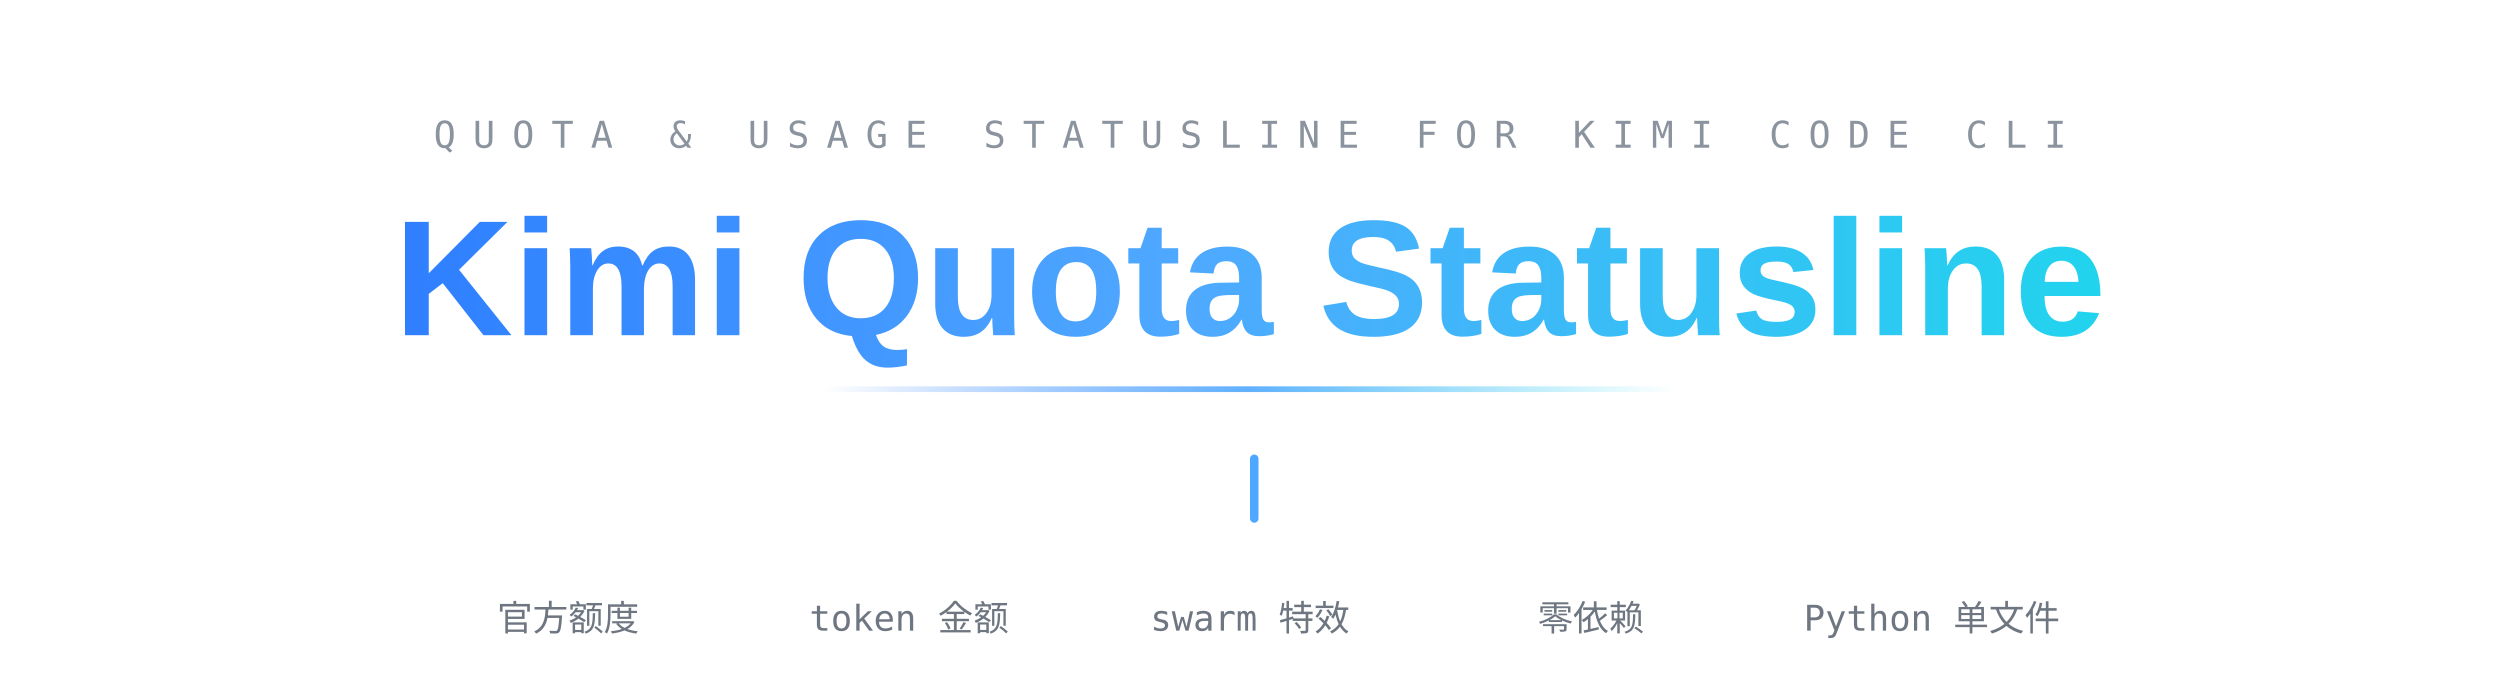
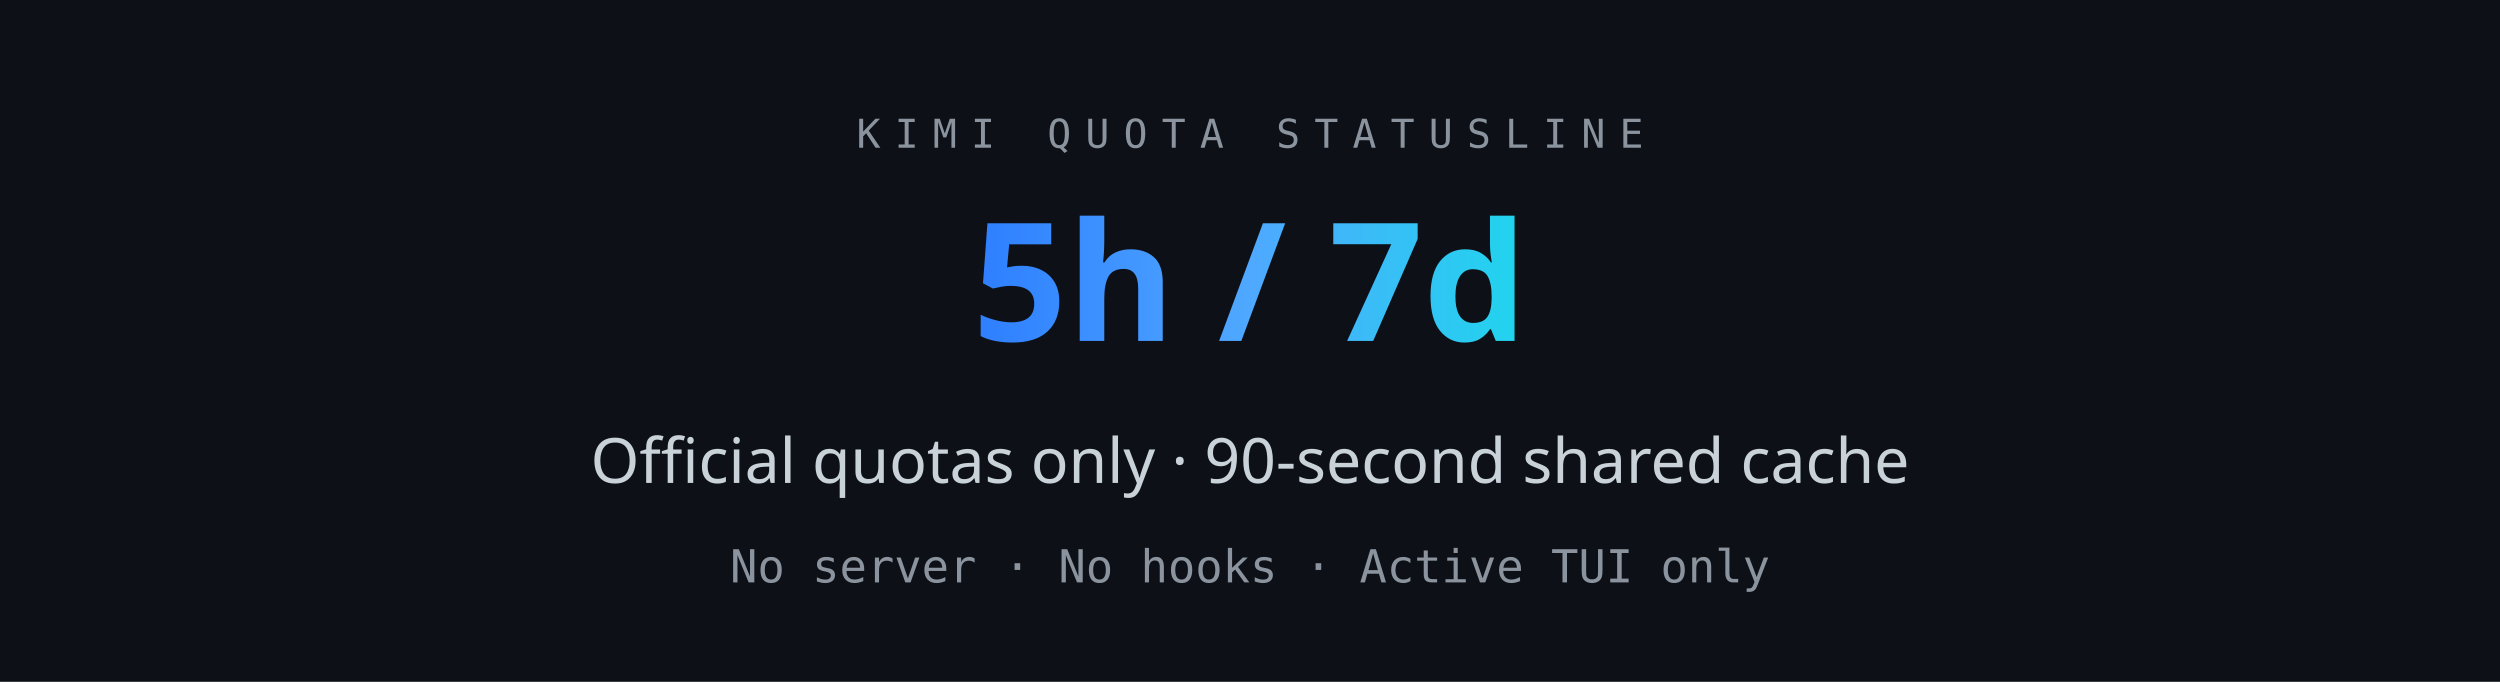
- <svg xmlns="http://www.w3.org/2000/svg" viewBox="0 0 880 240" role="img" aria-label="Kimi Quota Statusline">
+ <svg xmlns="http://www.w3.org/2000/svg" viewBox="0 0 880 240" role="img" aria-label="Kimi Quota Statusline — 5h and 7d only">
  <defs>
-     <linearGradient id="wordmark" x1="0%" y1="0%" x2="100%" y2="0%">
-       <stop offset="0%" stop-color="#2f7fff" />
-       <stop offset="45%" stop-color="#4fa8ff" />
-       <stop offset="100%" stop-color="#22d3ee" />
-       <animateTransform attributeName="gradientTransform" type="translate" values="-0.3 0; 0.3 0; -0.3 0" dur="6s" repeatCount="indefinite" />
+     <linearGradient id="wordmark" x1="0" y1="0" x2="1" y2="0">
+       <stop offset="0" stop-color="#2f7fff" />
+       <stop offset="0.5" stop-color="#4fa8ff" />
+       <stop offset="1" stop-color="#22d3ee" />
    </linearGradient>
-     <linearGradient id="rule" x1="0%" y1="0%" x2="100%" y2="0%">
-       <stop offset="0%" stop-color="#2f7fff" stop-opacity="0" />
-       <stop offset="50%" stop-color="#4fa8ff" stop-opacity="0.9" />
-       <stop offset="100%" stop-color="#22d3ee" stop-opacity="0" />
-     </linearGradient>
-     <clipPath id="type1">
-       <rect x="230" y="150" width="0" height="40">
-         <animate attributeName="width" values="0;420;420;420" keyTimes="0;0.12;0.32;1" dur="13.5s" repeatCount="indefinite" />
-       </rect>
-     </clipPath>
-     <clipPath id="type2">
-       <rect x="230" y="150" width="0" height="40">
-         <animate attributeName="width" values="0;0;0;420;420;420" keyTimes="0;0.333;0.345;0.45;0.65;1" dur="13.5s" repeatCount="indefinite" />
-       </rect>
-     </clipPath>
-     <clipPath id="type3">
-       <rect x="230" y="150" width="0" height="40">
-         <animate attributeName="width" values="0;0;0;420;420;420" keyTimes="0;0.666;0.678;0.78;0.98;1" dur="13.5s" repeatCount="indefinite" />
-       </rect>
-     </clipPath>
  </defs>
-   <text x="440" y="52" text-anchor="middle" font-family="'SF Mono','JetBrains Mono',Menlo,Consolas,monospace" font-size="13" letter-spacing="6" fill="#8b949e">QUOTA &amp; USAGE STATUSLINE FOR KIMI CODE CLI</text>
-   <text x="440" y="118" text-anchor="middle" font-family="'Segoe UI','PingFang SC','Helvetica Neue',Arial,sans-serif" font-size="58" font-weight="800" fill="url(#wordmark)">Kimi Quota Statusline</text>
-   <rect x="290" y="136" width="300" height="2" rx="1" fill="url(#rule)" />
-   <g font-family="'Segoe UI','PingFang SC','Helvetica Neue',Arial,sans-serif" font-size="21" fill="#8b949e">
-     <g clip-path="url(#type1)">
-       <text x="440" y="178" text-anchor="middle">官方额度条：5h / 7d，与 /usage 完全同源</text>
-       <animate attributeName="opacity" values="1;1;0;0" keyTimes="0;0.32;0.34;1" dur="13.5s" repeatCount="indefinite" />
-     </g>
-     <g clip-path="url(#type2)" opacity="0">
-       <text x="440" y="178" text-anchor="middle">token 消耗与估算金额，本会话实时可见</text>
-       <animate attributeName="opacity" values="0;0;1;1;0;0" keyTimes="0;0.34;0.35;0.65;0.67;1" dur="13.5s" repeatCount="indefinite" />
-     </g>
-     <g clip-path="url(#type3)" opacity="0">
-       <text x="440" y="178" text-anchor="middle">进入 swarm 模式，品牌蓝水波荡开</text>
-       <animate attributeName="opacity" values="0;0;1;1;0;0" keyTimes="0;0.67;0.68;0.985;0.995;1" dur="13.5s" repeatCount="indefinite" />
-     </g>
-     <rect x="440" y="160" width="3" height="24" rx="1.5" fill="#4fa8ff">
-       <animate attributeName="opacity" values="1;1;0;0" keyTimes="0;0.5;0.51;1" dur="1.1s" repeatCount="indefinite" />
-       <animate attributeName="x" values="230;655;655;230;655;655;230;655;655" keyTimes="0;0.12;0.333;0.345;0.45;0.666;0.678;0.78;1" dur="13.5s" repeatCount="indefinite" />
-     </rect>
-   </g>
-   <g font-family="'SF Mono','JetBrains Mono',Menlo,Consolas,monospace" font-size="12.5" fill="#6e7681" text-anchor="middle">
-     <text x="200" y="222">官方额度</text>
-     <text x="320" y="222">token 金额</text>
-     <text x="440" y="222">swarm 特效</text>
-     <text x="560" y="222">零依赖</text>
-     <text x="680" y="222">Python 单文件</text>
-   </g>
+   <rect width="880" height="240" fill="#0d1117" />
+   <text x="440" y="52" text-anchor="middle" font-family="monospace" font-size="14" letter-spacing="5" fill="#8b949e">KIMI QUOTA STATUSLINE</text>
+   <text x="440" y="120" text-anchor="middle" font-family="sans-serif" font-size="58" font-weight="800" fill="url(#wordmark)">5h / 7d</text>
+   <text x="440" y="170" text-anchor="middle" font-family="sans-serif" font-size="22" fill="#c9d1d9">Official quotas only · 90-second shared cache</text>
+   <text x="440" y="205" text-anchor="middle" font-family="monospace" font-size="16" fill="#8b949e">No server · No hooks · Active TUI only</text>
</svg>
